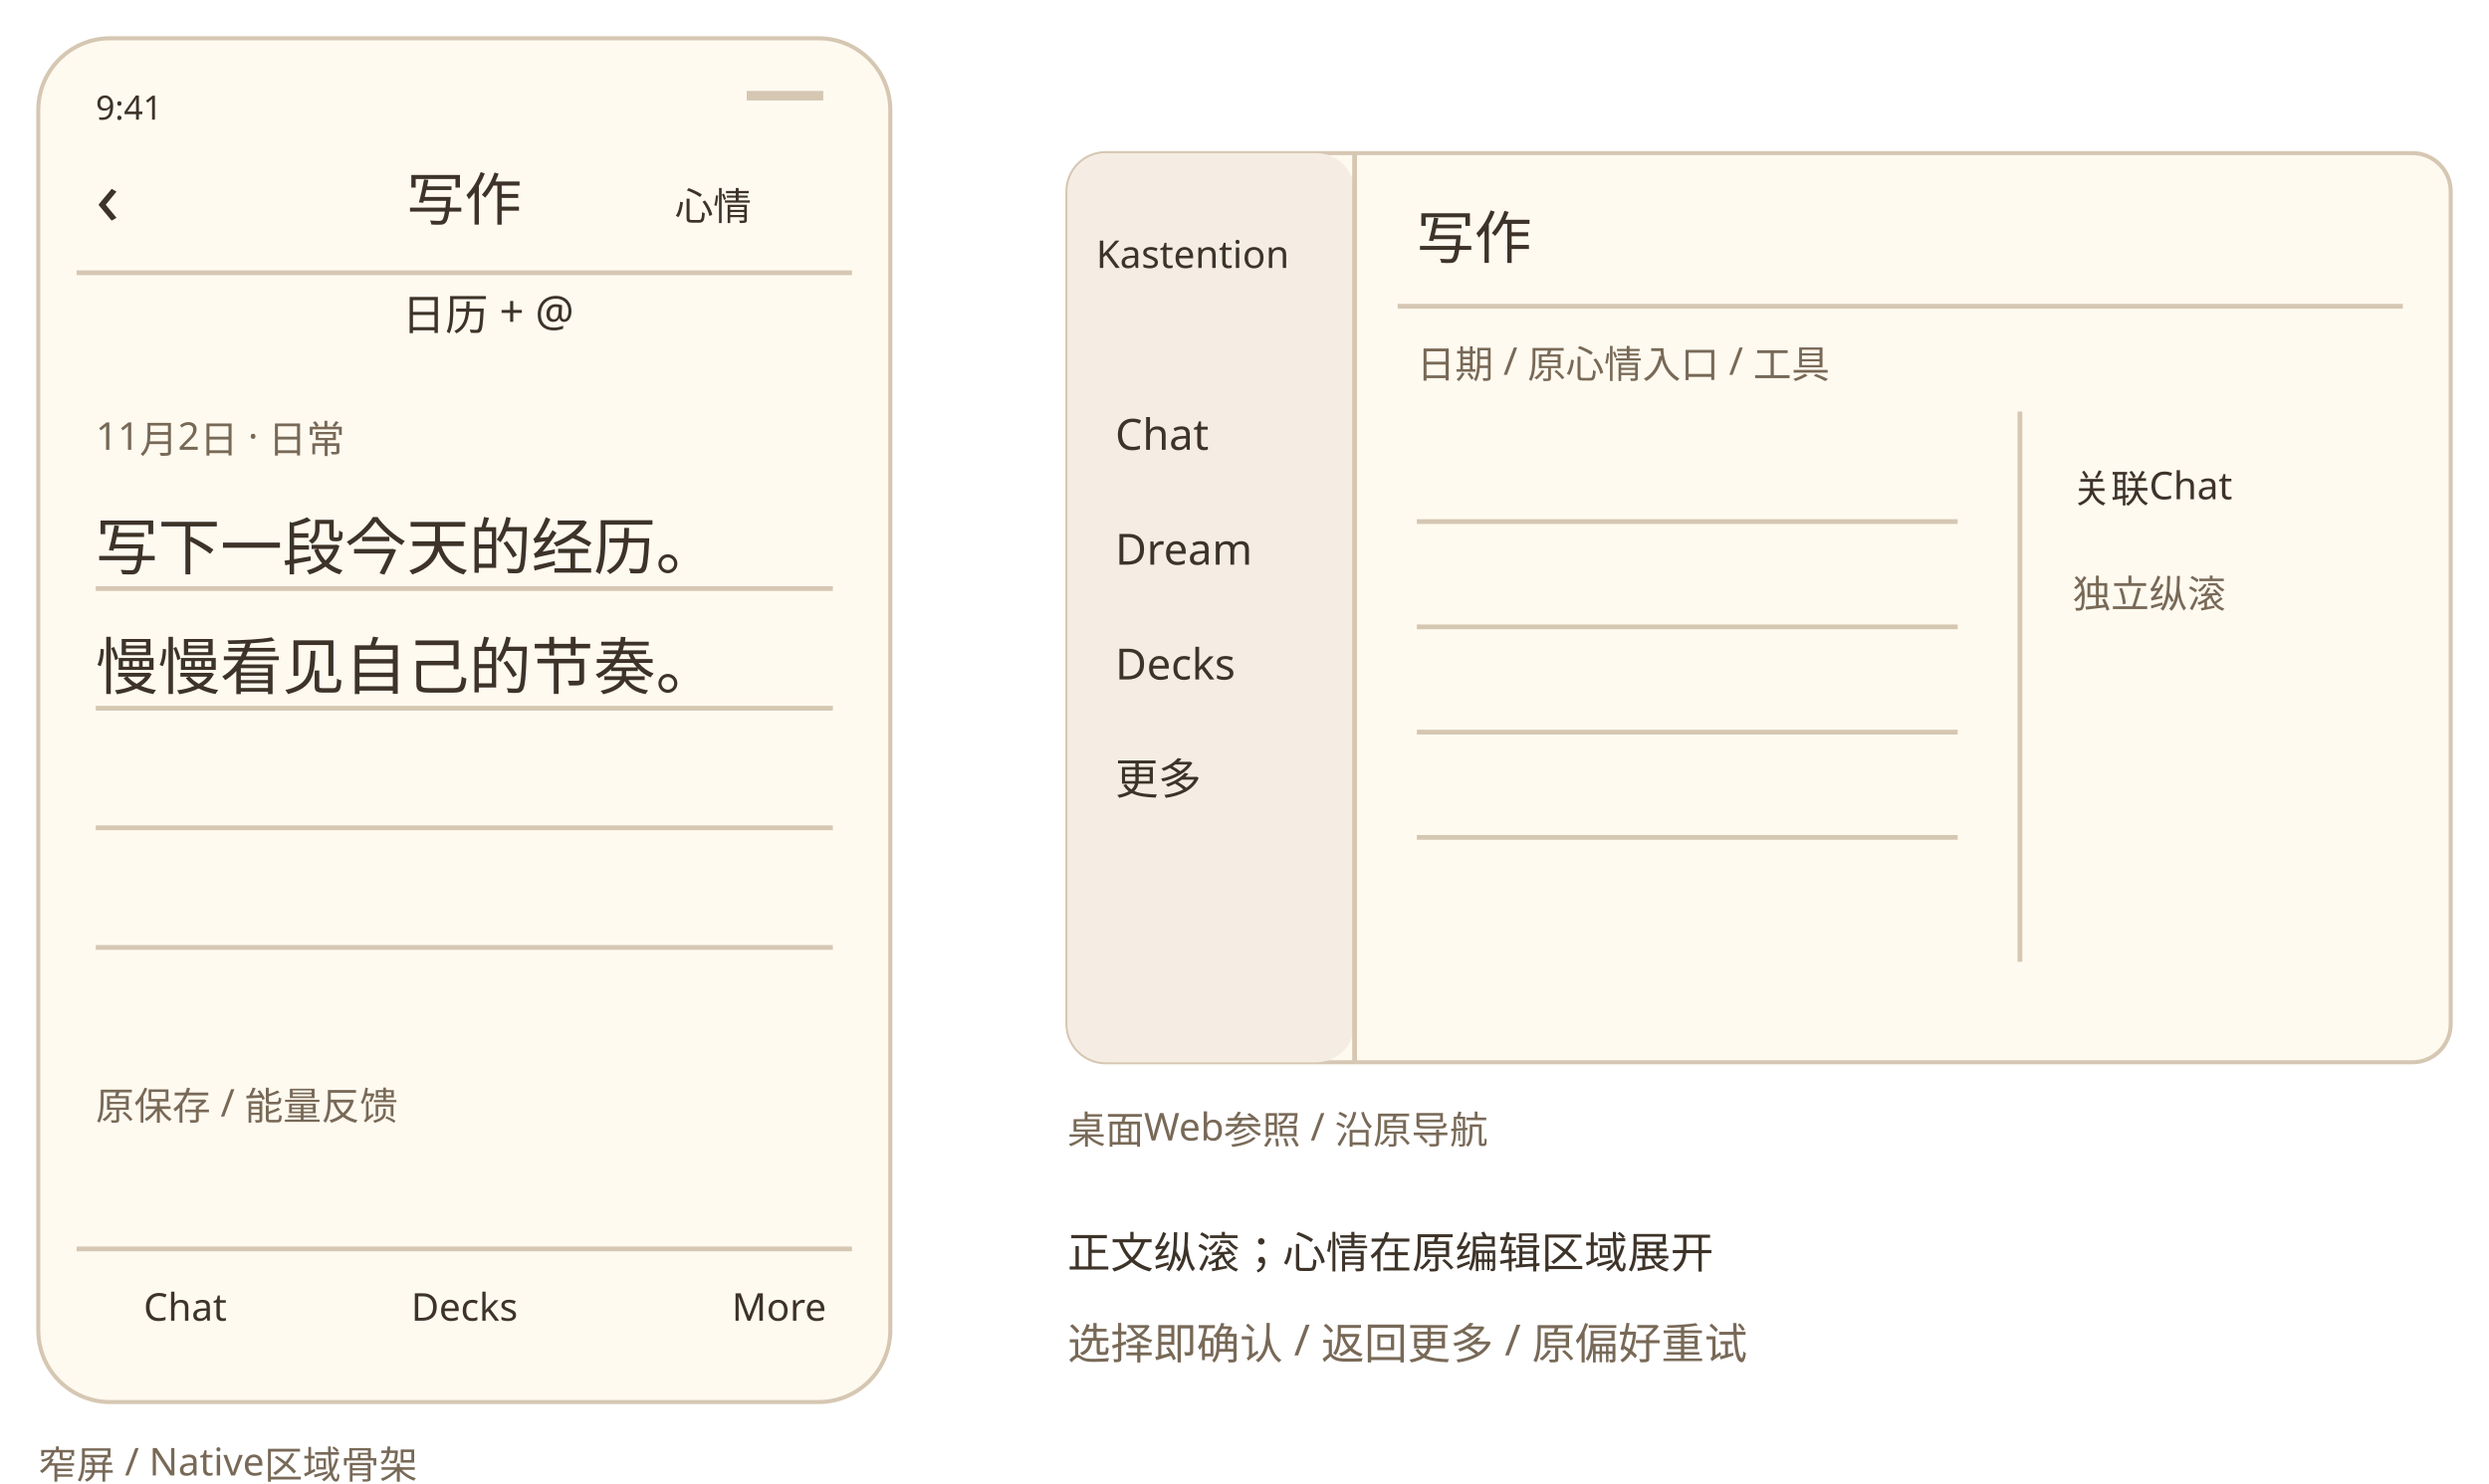
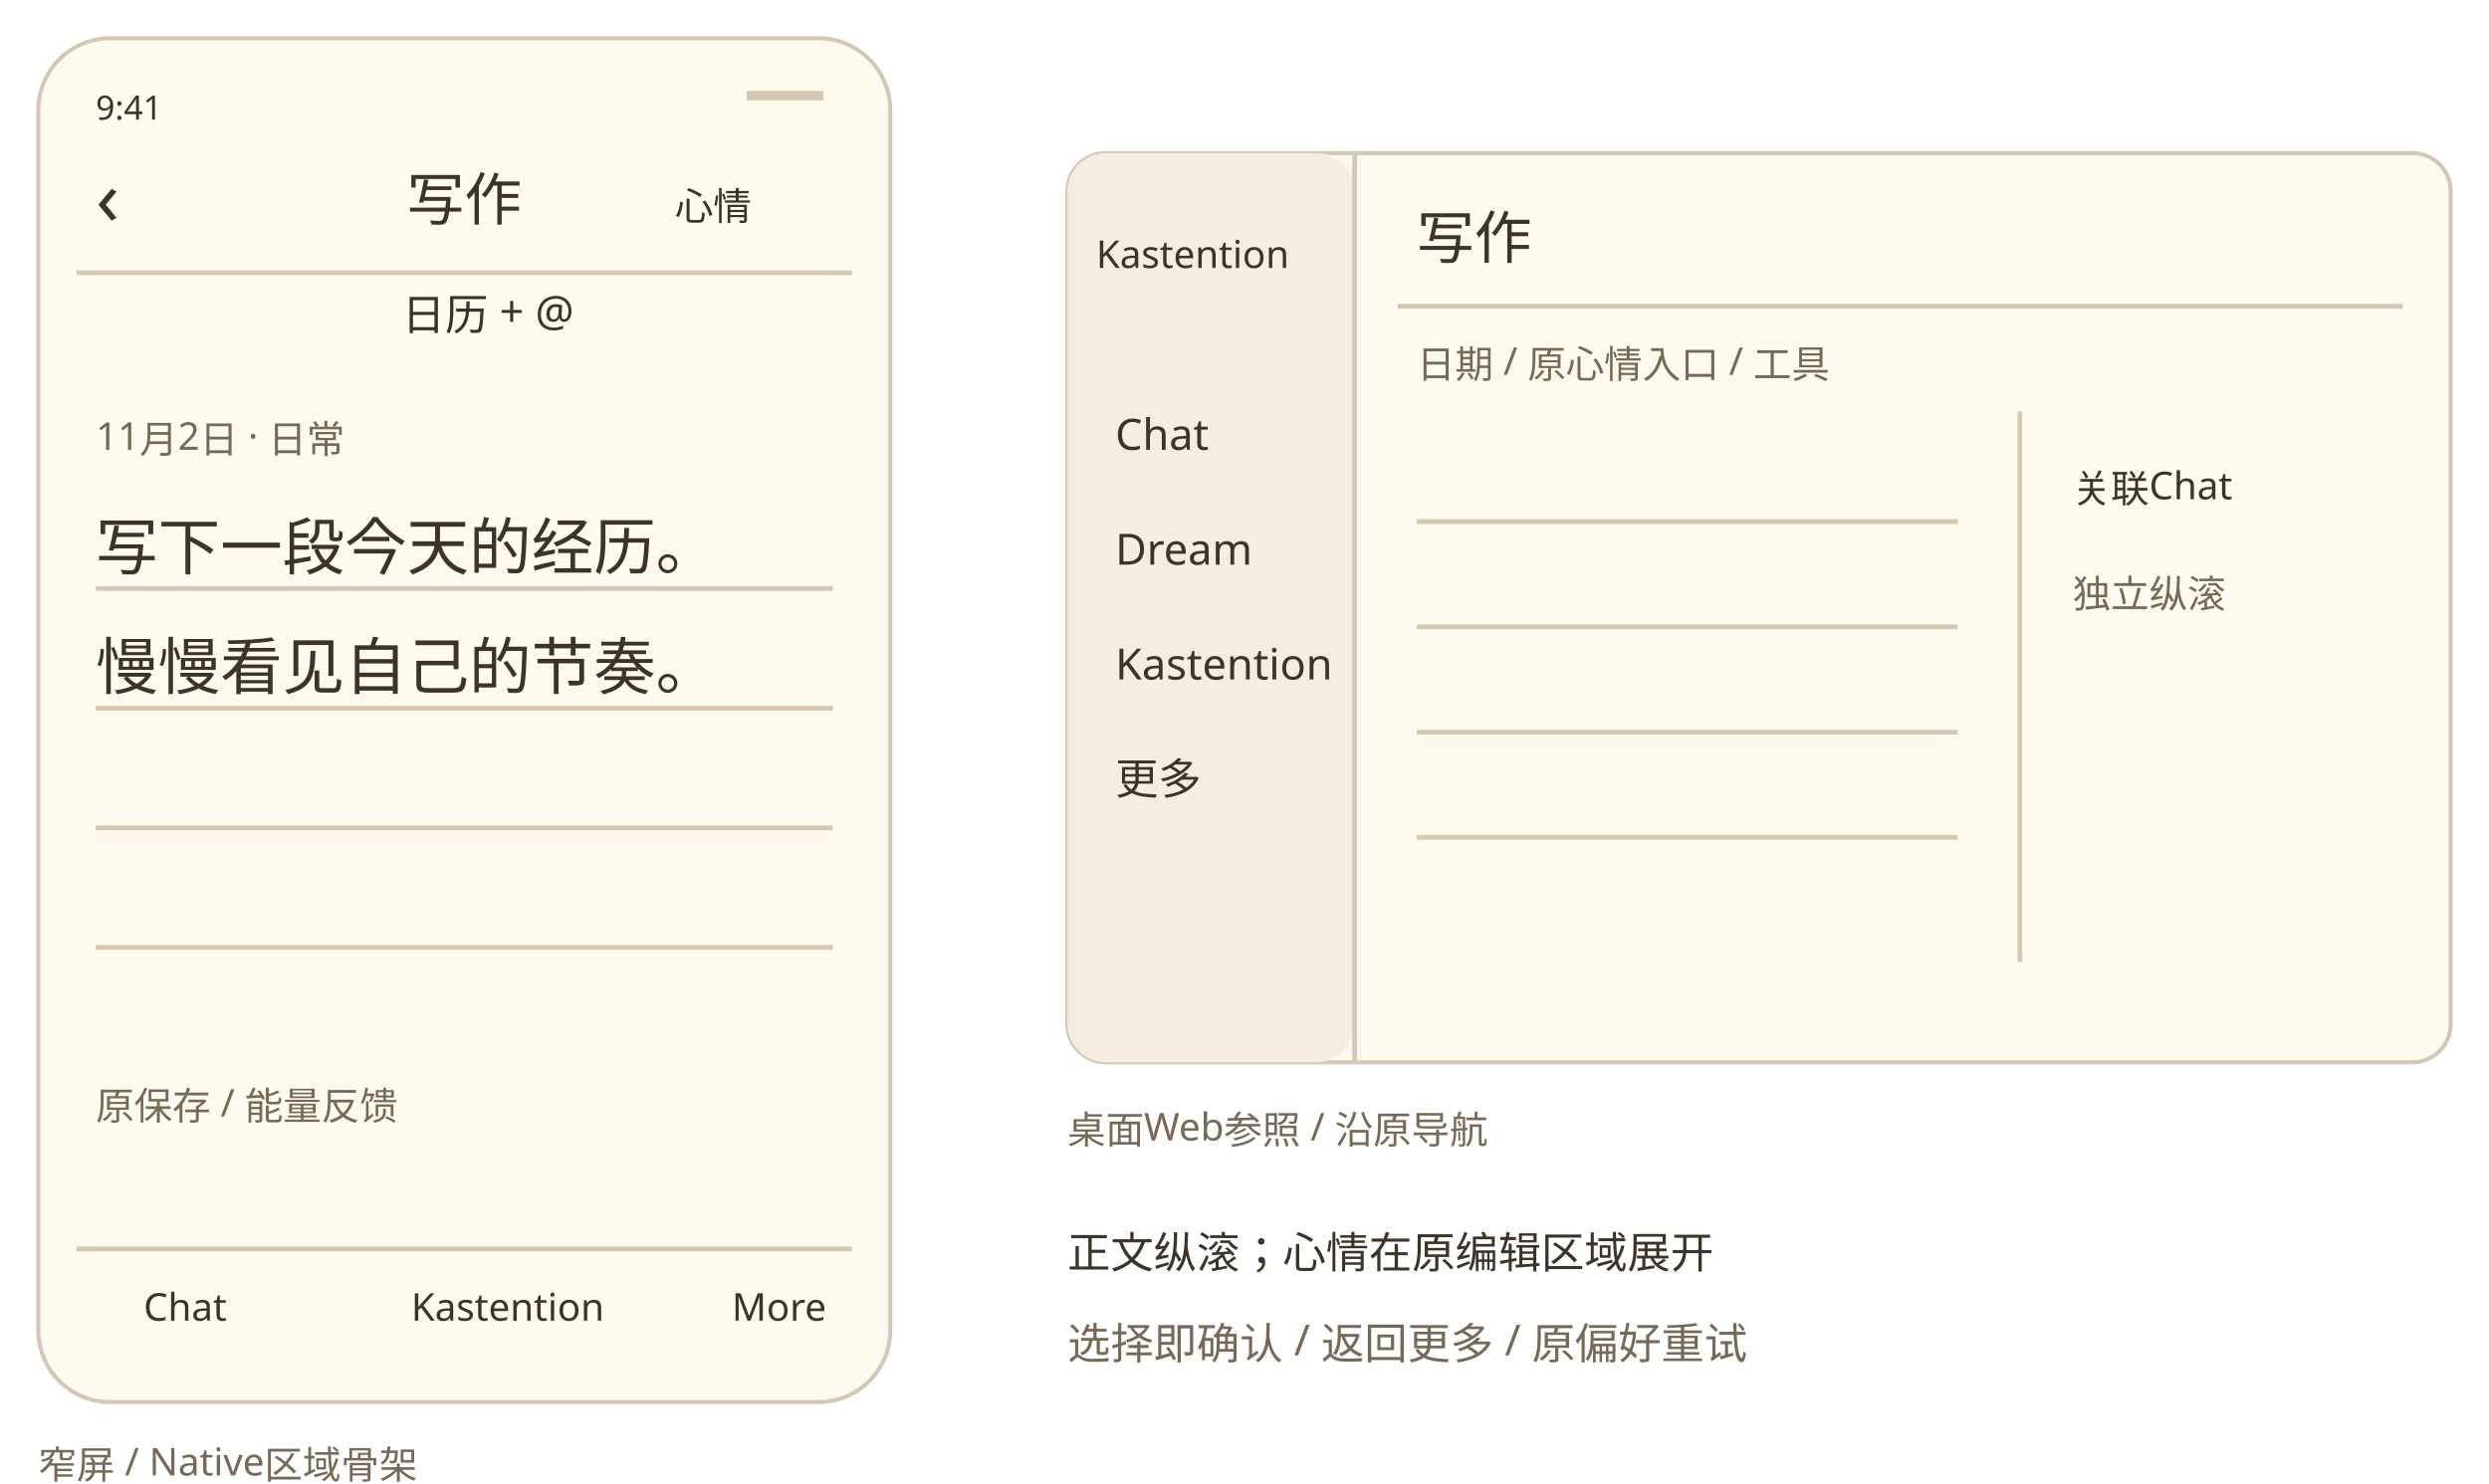
<svg xmlns="http://www.w3.org/2000/svg" width="520" height="310" preserveAspectRatio="xMinYMin meet" viewBox="0 0 520 310" version="1.0" fill-rule="evenodd">
  <clipPath id="clip">
    <rect x="0" y="0" width="520" height="310" />
  </clipPath>
  <g id="group" transform="scale(1,-1) translate(0,-310)" style="clip-path: url(#clip)">
    <g transform="">
      <rect x="8" y="17" width="178" height="285" rx="15" ry="15" style="stroke: rgb(84%,78%,70%); stroke-linecap: butt; stroke-width: 0.85; fill: rgb(100%,98%,94%); fill-rule: evenodd;" />
      <text x="20" y="285" style="font-family: Arial Unicode MS, PingFang SC, sans-serif; font-size: 7px;fill: rgb(24%,20%,16%); stroke:none;" transform="translate(0,570) scale(1,-1)">9:41</text>
      <path d="M 156,290 L 172,290 Z" style="stroke: rgb(84%,78%,70%); stroke-linecap: butt; stroke-width: 2;" />
      <text x="20" y="263" style="font-family: Arial Unicode MS, PingFang SC, sans-serif; font-size: 16px;fill: rgb(24%,20%,16%); stroke:none;" transform="translate(0,526) scale(1,-1)">‹</text>
      <text x="85.0" y="264" style="font-family: Arial Unicode MS, PingFang SC, sans-serif; font-size: 12px;fill: rgb(24%,20%,16%); stroke:none;" transform="translate(0,528) scale(1,-1)">写作</text>
      <path d="M 16,253 L 178,253 Z" style="stroke: rgb(84%,78%,70%); stroke-linecap: butt; stroke-width: 1;" />
      <path d="M 16,49 L 178,49 Z" style="stroke: rgb(84%,78%,70%); stroke-linecap: butt; stroke-width: 1;" />
      <text x="30" y="34" style="font-family: Arial Unicode MS, PingFang SC, sans-serif; font-size: 8px;fill: rgb(24%,20%,16%); stroke:none;" transform="translate(0,68) scale(1,-1)">Chat</text>
-       <text x="85.887" y="34" style="font-family: Arial Unicode MS, PingFang SC, sans-serif; font-size: 8px;fill: rgb(24%,20%,16%); stroke:none;" transform="translate(0,68) scale(1,-1)">Decks</text>
+       <text x="85.887" y="34" style="font-family: Arial Unicode MS, PingFang SC, sans-serif; font-size: 8px;fill: rgb(24%,20%,16%); stroke:none;" transform="translate(0,68) scale(1,-1)">Kastention</text>
      <text x="152.887" y="34" style="font-family: Arial Unicode MS, PingFang SC, sans-serif; font-size: 8px;fill: rgb(24%,20%,16%); stroke:none;" transform="translate(0,68) scale(1,-1)">More</text>
      <rect x="223" y="88" width="289" height="190" rx="8" ry="8" style="stroke: rgb(84%,78%,70%); stroke-linecap: butt; stroke-width: 0.85; fill: rgb(100%,98%,94%); fill-rule: evenodd;" />
      <rect x="223" y="88" width="60" height="190" rx="8" ry="8" style="stroke: none; stroke-linecap: butt; stroke-width: 0.85; fill: rgb(96%,93%,89%); fill-rule: evenodd;" />
      <path d="M 283,278 L 283,88 Z" style="stroke: rgb(84%,78%,70%); stroke-linecap: butt; stroke-width: 1;" />
      <text x="229" y="254" style="font-family: Xiaolai, PingFang SC, sans-serif; font-size: 8px;fill: rgb(24%,20%,16%); stroke:none;" transform="translate(0,508) scale(1,-1)">Kastention</text>
      <text x="233" y="216" style="font-family: Arial Unicode MS, PingFang SC, sans-serif; font-size: 9px;fill: rgb(24%,20%,16%); stroke:none;" transform="translate(0,432) scale(1,-1)">Chat</text>
      <text x="233" y="192" style="font-family: Arial Unicode MS, PingFang SC, sans-serif; font-size: 9px;fill: rgb(24%,20%,16%); stroke:none;" transform="translate(0,384) scale(1,-1)">Dream</text>
-       <text x="233" y="168" style="font-family: Arial Unicode MS, PingFang SC, sans-serif; font-size: 9px;fill: rgb(24%,20%,16%); stroke:none;" transform="translate(0,336) scale(1,-1)">Decks</text>
+       <text x="233" y="168" style="font-family: Arial Unicode MS, PingFang SC, sans-serif; font-size: 9px;fill: rgb(24%,20%,16%); stroke:none;" transform="translate(0,336) scale(1,-1)">Kastention</text>
      <text x="233" y="144" style="font-family: Arial Unicode MS, PingFang SC, sans-serif; font-size: 9px;fill: rgb(24%,20%,16%); stroke:none;" transform="translate(0,288) scale(1,-1)">更多</text>
      <text x="296" y="256" style="font-family: Arial Unicode MS, PingFang SC, sans-serif; font-size: 12px;fill: rgb(24%,20%,16%); stroke:none;" transform="translate(0,512) scale(1,-1)">写作</text>
      <path d="M 292,246 L 502,246 Z" style="stroke: rgb(84%,78%,70%); stroke-linecap: butt; stroke-width: 1;" />
      <text x="8" y="1" style="font-family: Arial Unicode MS, PingFang SC, sans-serif; font-size: 8px;fill: rgb(47%,41%,34%); stroke:none;" transform="translate(0,2) scale(1,-1)">窄屏 / Native区域骨架</text>
      <text x="223" y="71" style="font-family: Arial Unicode MS, PingFang SC, sans-serif; font-size: 8px;fill: rgb(47%,41%,34%); stroke:none;" transform="translate(0,142) scale(1,-1)">桌面Web参照 / 沿原导航</text>
      <text x="141" y="264" style="font-family: Arial Unicode MS, PingFang SC, sans-serif; font-size: 8px;fill: rgb(24%,20%,16%); stroke:none;" transform="translate(0,528) scale(1,-1)">心情</text>
      <text x="84" y="241" style="font-family: Arial Unicode MS, PingFang SC, sans-serif; font-size: 9px;fill: rgb(24%,20%,16%); stroke:none;" transform="translate(0,482) scale(1,-1)">日历  +  @</text>
      <text x="20" y="216" style="font-family: Arial Unicode MS, PingFang SC, sans-serif; font-size: 8px;fill: rgb(47%,41%,34%); stroke:none;" transform="translate(0,432) scale(1,-1)">11月2日 · 日常</text>
      <path d="M 20,187 L 174,187 Z" style="stroke: rgb(84%,78%,70%); stroke-linecap: butt; stroke-width: 1;" />
      <path d="M 20,162 L 174,162 Z" style="stroke: rgb(84%,78%,70%); stroke-linecap: butt; stroke-width: 1;" />
      <path d="M 20,137 L 174,137 Z" style="stroke: rgb(84%,78%,70%); stroke-linecap: butt; stroke-width: 1;" />
      <path d="M 20,112 L 174,112 Z" style="stroke: rgb(84%,78%,70%); stroke-linecap: butt; stroke-width: 1;" />
      <text x="20" y="191" style="font-family: Xiaolai, PingFang SC, sans-serif; font-size: 13px;fill: rgb(24%,20%,16%); stroke:none;" transform="translate(0,382) scale(1,-1)">写下一段今天的经历。</text>
      <text x="20" y="166" style="font-family: Xiaolai, PingFang SC, sans-serif; font-size: 13px;fill: rgb(24%,20%,16%); stroke:none;" transform="translate(0,332) scale(1,-1)">慢慢看见自己的节奏。</text>
      <text x="20" y="76" style="font-family: Arial Unicode MS, PingFang SC, sans-serif; font-size: 8px;fill: rgb(47%,41%,34%); stroke:none;" transform="translate(0,152) scale(1,-1)">原保存 / 能量反馈</text>
      <text x="296" y="231" style="font-family: Arial Unicode MS, PingFang SC, sans-serif; font-size: 8px;fill: rgb(47%,41%,34%); stroke:none;" transform="translate(0,462) scale(1,-1)">日期 / 原心情入口 / 工具</text>
      <path d="M 422,224 L 422,109 Z" style="stroke: rgb(84%,78%,70%); stroke-linecap: butt; stroke-width: 1;" />
      <path d="M 296,201 L 409,201 Z" style="stroke: rgb(84%,78%,70%); stroke-linecap: butt; stroke-width: 1;" />
      <path d="M 296,179 L 409,179 Z" style="stroke: rgb(84%,78%,70%); stroke-linecap: butt; stroke-width: 1;" />
      <path d="M 296,157 L 409,157 Z" style="stroke: rgb(84%,78%,70%); stroke-linecap: butt; stroke-width: 1;" />
      <path d="M 296,135 L 409,135 Z" style="stroke: rgb(84%,78%,70%); stroke-linecap: butt; stroke-width: 1;" />
      <text x="433" y="205" style="font-family: Arial Unicode MS, PingFang SC, sans-serif; font-size: 8px;fill: rgb(24%,20%,16%); stroke:none;" transform="translate(0,410) scale(1,-1)">关联Chat</text>
      <text x="433" y="183" style="font-family: Arial Unicode MS, PingFang SC, sans-serif; font-size: 8px;fill: rgb(47%,41%,34%); stroke:none;" transform="translate(0,366) scale(1,-1)">独立纵滚</text>
      <text x="223" y="45" style="font-family: Arial Unicode MS, PingFang SC, sans-serif; font-size: 9px;fill: rgb(24%,20%,16%); stroke:none;" transform="translate(0,90) scale(1,-1)">正文纵滚；心情在原编辑区域展开</text>
      <text x="223" y="26" style="font-family: Arial Unicode MS, PingFang SC, sans-serif; font-size: 9px;fill: rgb(47%,41%,34%); stroke:none;" transform="translate(0,52) scale(1,-1)">选择即确认 / 返回更多 / 原偏好重试</text>
    </g>
  </g>
</svg>
